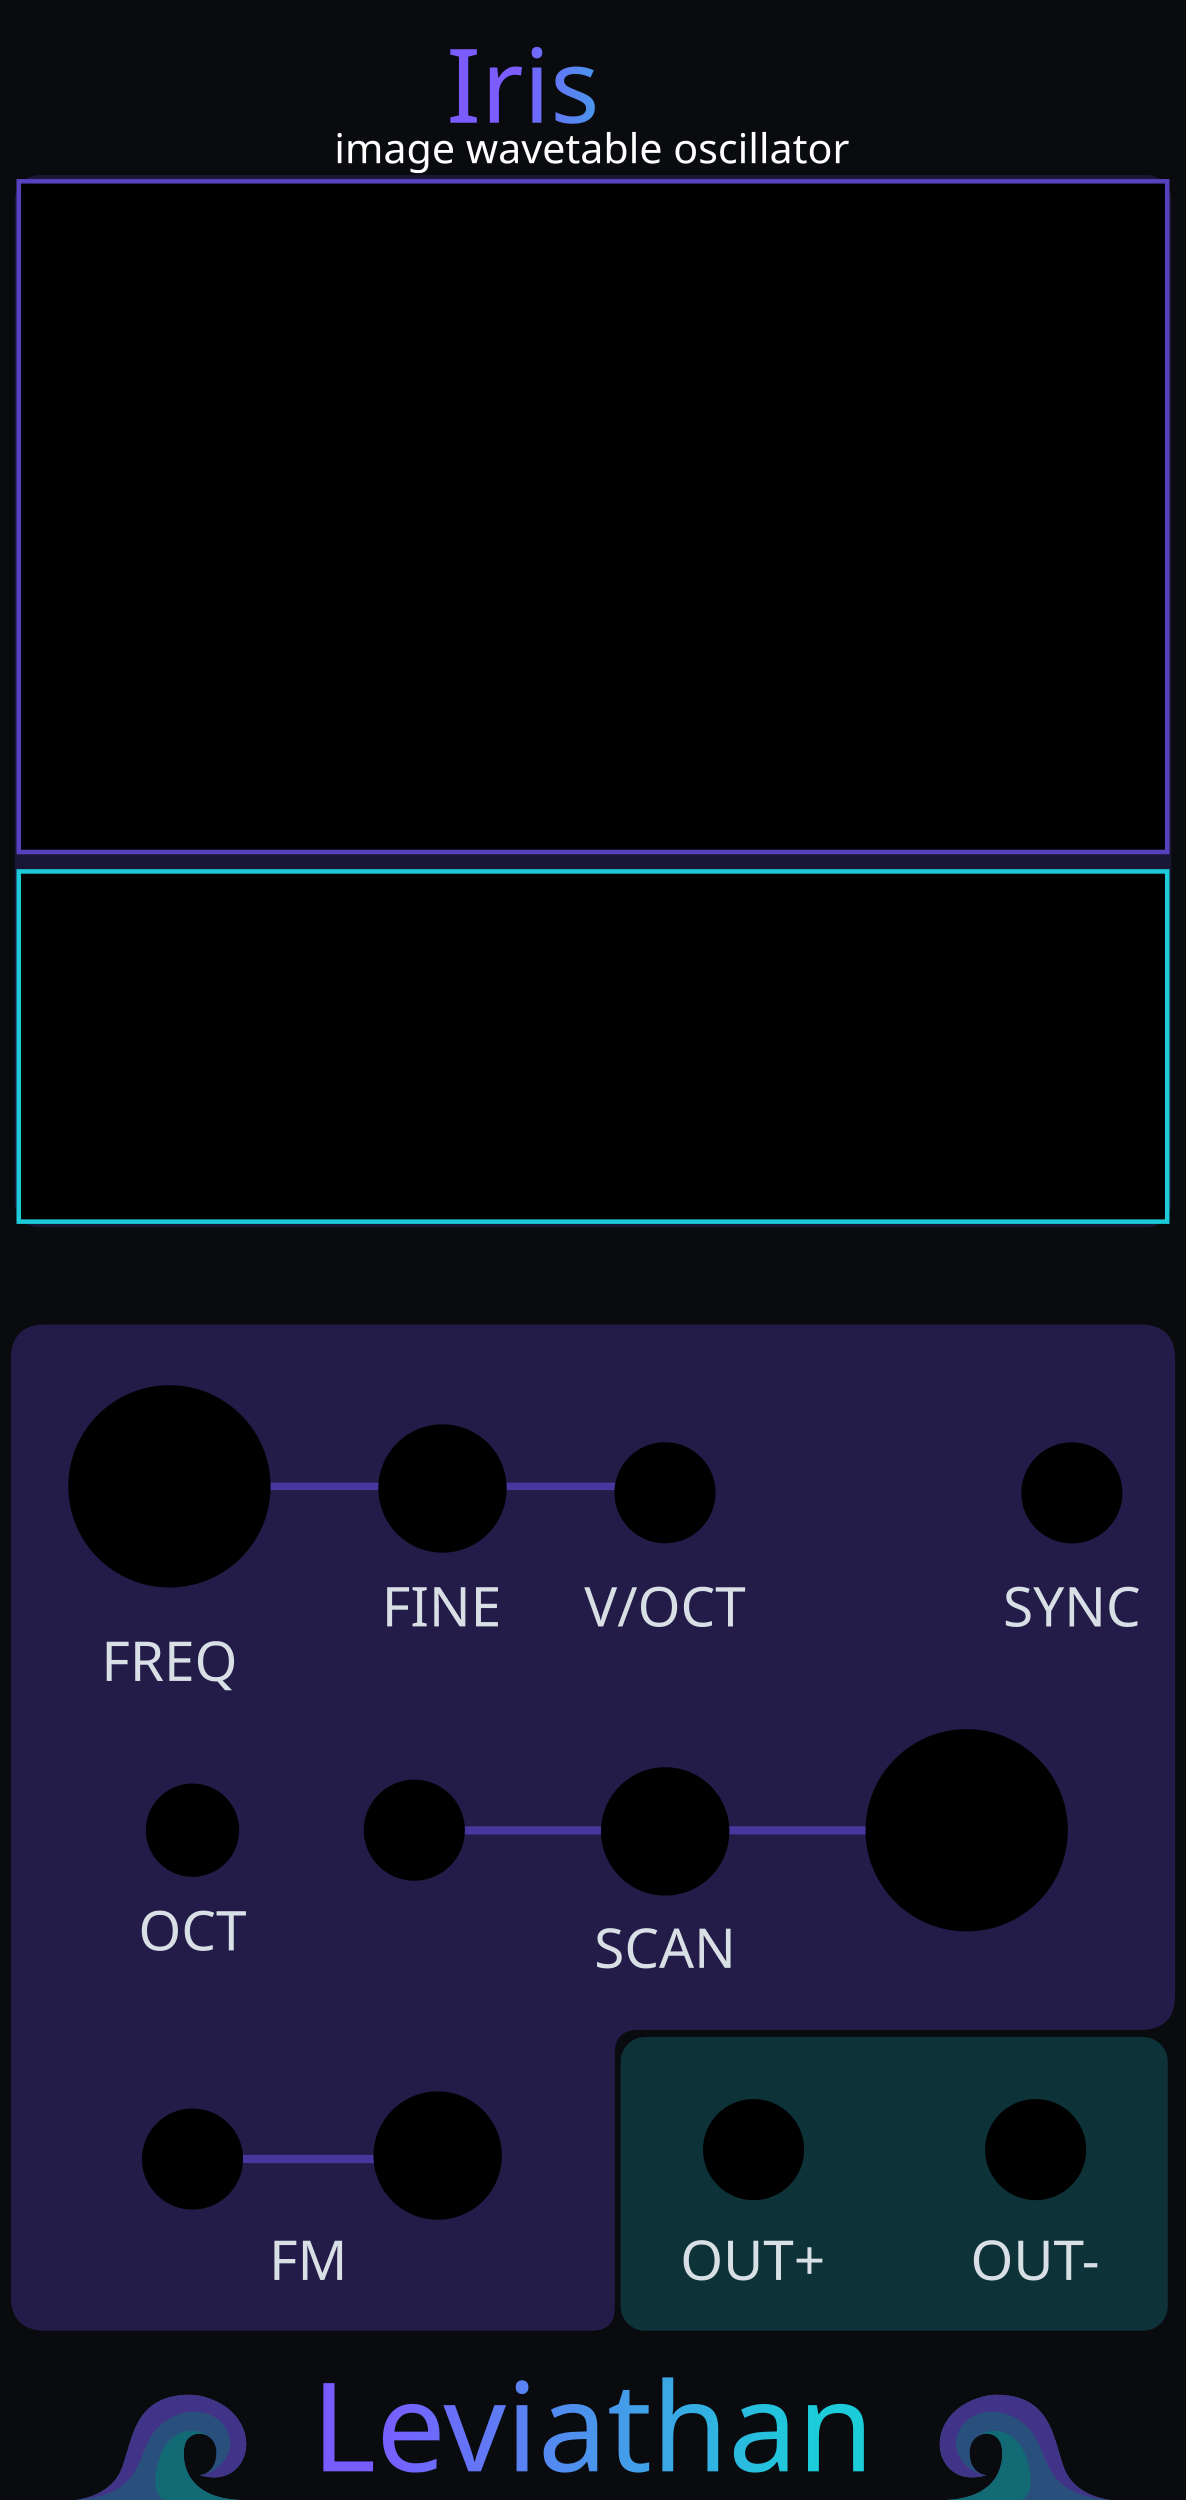
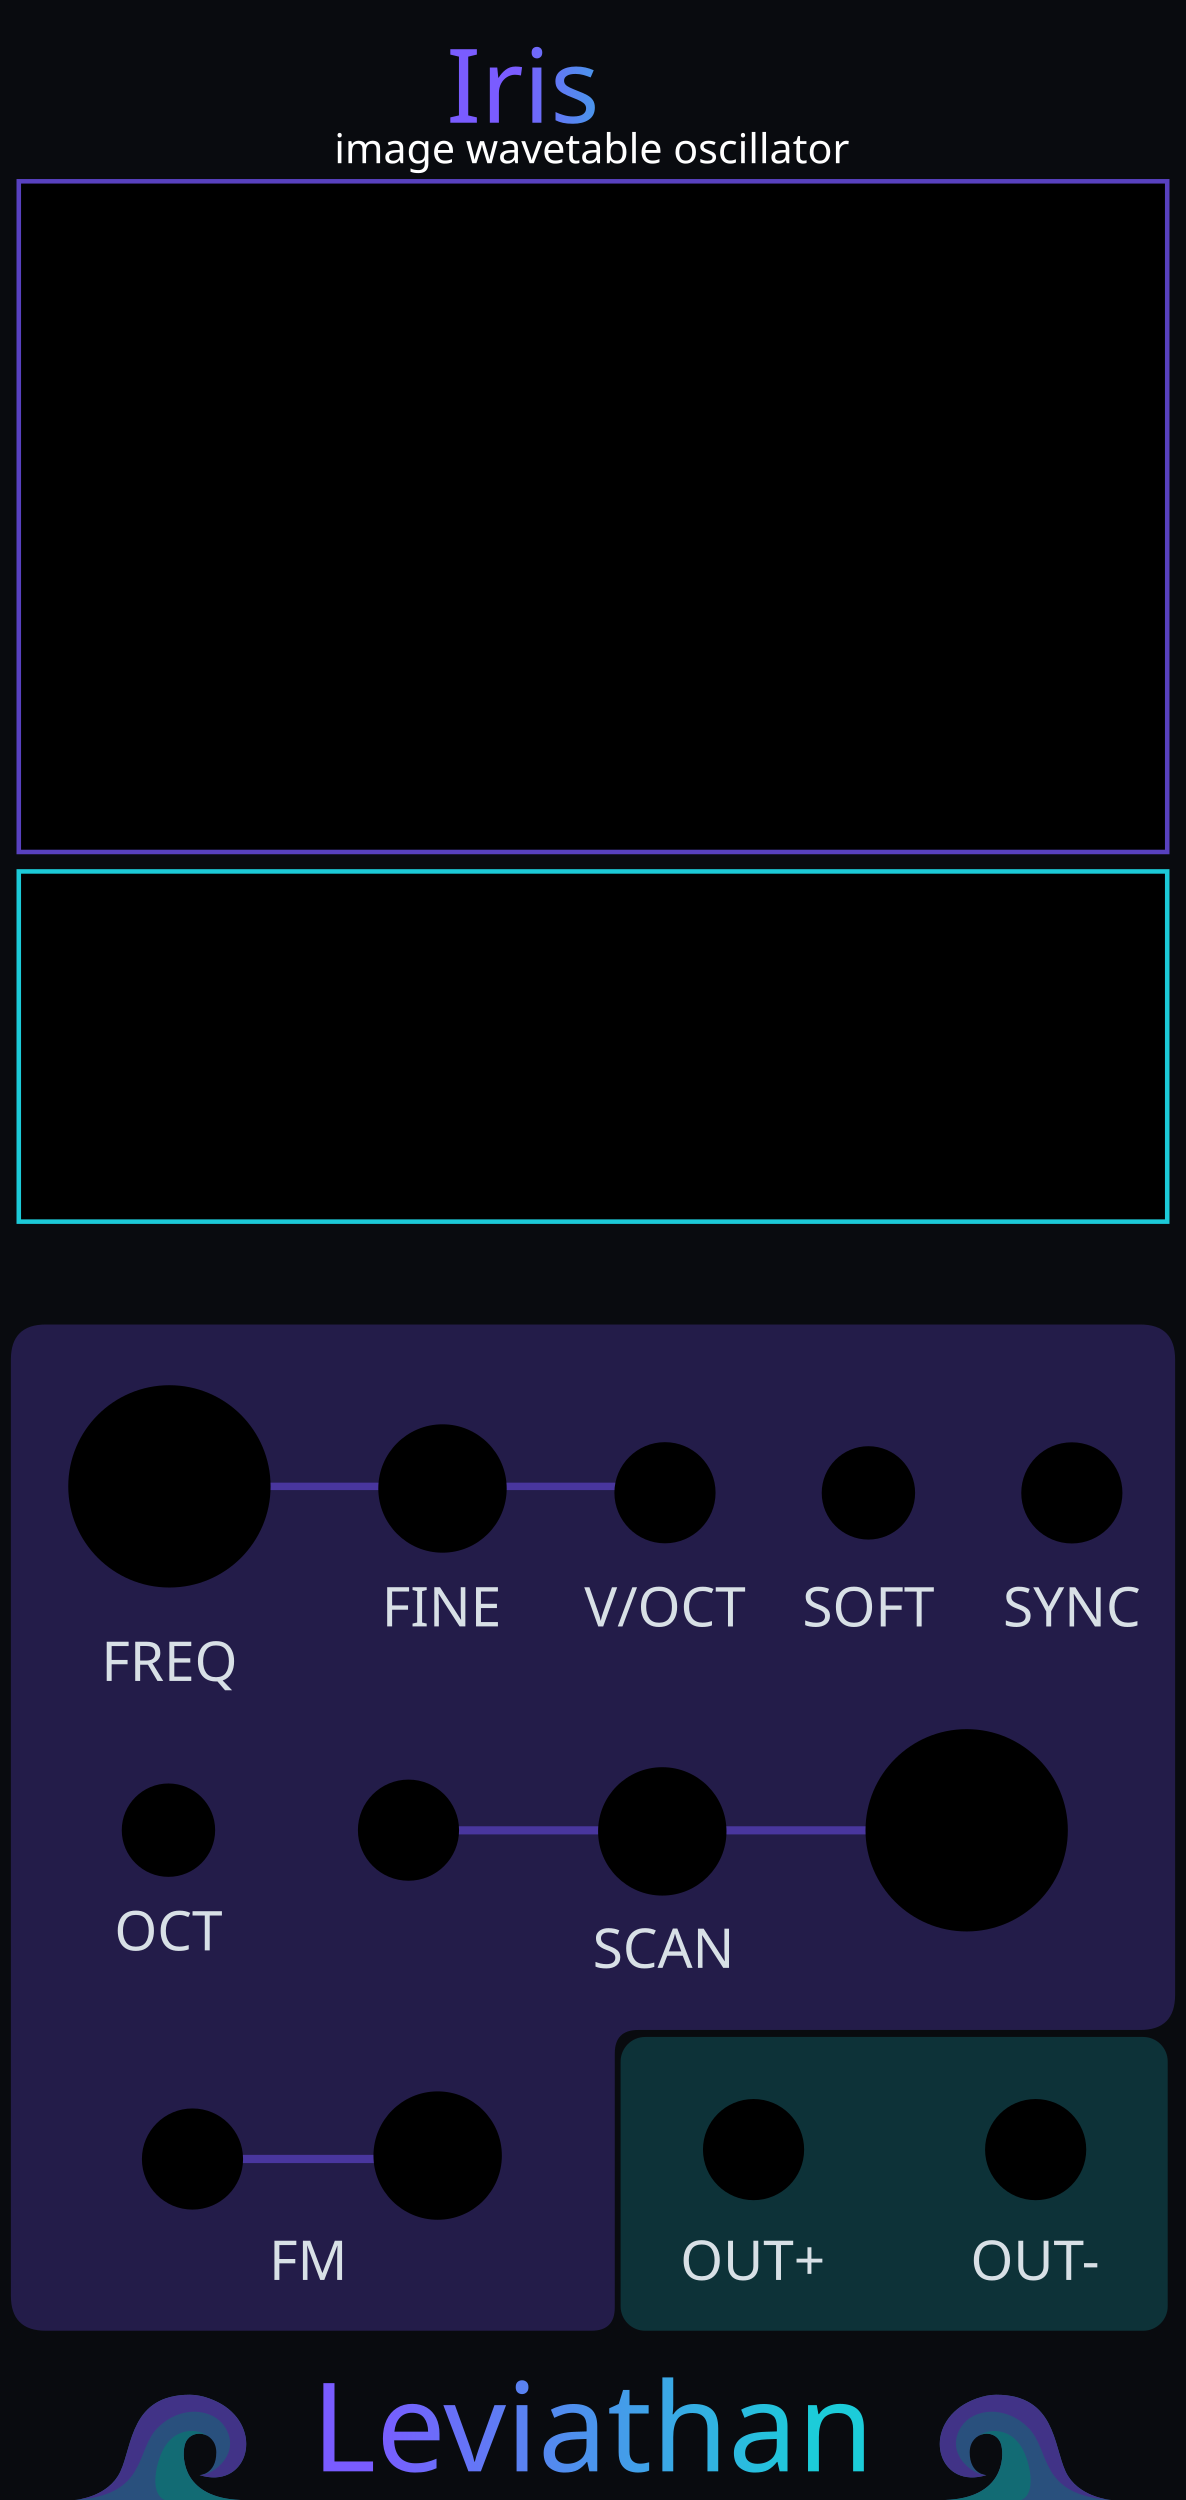
<svg xmlns="http://www.w3.org/2000/svg" xmlns:xlink="http://www.w3.org/1999/xlink" width="60.96mm" height="128.5mm" viewBox="0 0 6096 12850" version="1.1" id="svg18">
  <defs id="defs18">
    <linearGradient xlink:href="#linearGradient22" id="linearGradient500" gradientUnits="userSpaceOnUse" x1="5743.77" y1="1469.692" x2="6524.678" y2="1481.272" gradientTransform="matrix(0.9969081,0,0,0.9969081,-3064.901,-888.3115)" />
    <linearGradient id="linearGradient22">
      <stop style="stop-color:#7a5cff;stop-opacity:1;" offset="0" id="stop22" />
      <stop style="stop-color:#1cccd9;stop-opacity:1;" offset="1" id="stop23" />
    </linearGradient>
    <linearGradient xlink:href="#linearGradient20" id="linearGradient300" gradientUnits="userSpaceOnUse" gradientTransform="matrix(1.390218,0,0,1.390218,-5698.496,-5277.549)" x1="5486.824" y1="12735.478" x2="7088.807" y2="12738.298" spreadMethod="pad" />
    <linearGradient id="linearGradient20">
      <stop style="stop-color:#795cff;stop-opacity:1;" offset="0" id="stop20" />
      <stop style="stop-color:#1cccd9;stop-opacity:1;" offset="1" id="stop21" />
    </linearGradient>
  </defs>
  <rect width="6096" height="12850" fill="#090b0f" id="rect1" x="0" y="0" style="display:inline" />
  <g id="waves_layer" style="display:inline;opacity:0.5" transform="translate(-2031.997,142.462)">
    <g id="branding_wave_left" transform="matrix(1.72,0,0,1.72,2416.919,11996.75)" style="display:inline">
      <path style="fill:#4995ec" d="m 0,413.249 c 0,0 99.571,-7.286 135.999,-84.999 36.428,-77.713 30.357,-229.499 207.642,-229.499 38.871,0 81.438,18.386 104.731,34.602 116.875,81.362 61.625,248.326 -75.589,205.523 0,0 49.786,-2.125 49.786,-67.697 0,-65.572 -82.091,-75.285 -94.714,-20.643 -8.992,38.927 -3.643,156.643 167.571,162.713" id="path149" />
      <path style="fill:#7a5cff" d="m 372.784,338.875 c 42.5,0 125.678,-65.875 75.213,-144.378 C 412.71,139.6 316.321,128.5 247.714,197.107 179.179,265.642 219.7,398.411 0.644,413.201 9.193,412.412 101.283,402.321 136,328.25 172.429,250.536 166.357,98.751 343.642,98.751 c 38.869,0 81.43,18.384 104.731,34.607 116.874,81.357 61.625,248.321 -75.589,205.517 z" id="path151" />
      <path style="fill:#1cccd9" d="M 495.426,413.249 H 268.433 C 242.935,402.664 232.851,365.455 246.5,310.035 c 15.166,-61.576 44.686,-94.762 88.642,-101.999 26.411,-4.347 46.895,4.299 59.973,12.945 -25.087,-13.418 -59.464,-4.238 -67.259,29.556 -8.998,38.929 -3.644,156.641 167.57,162.712 z" id="path155" />
    </g>
    <g id="branding_wave_right" transform="matrix(-1.72,0,0,1.72,7743.074,11996.75)" style="display:inline">
      <path style="fill:#4995ec" d="m 0,413.249 c 0,0 99.571,-7.286 135.999,-84.999 36.428,-77.713 30.357,-229.499 207.642,-229.499 38.871,0 81.438,18.386 104.731,34.602 116.875,81.362 61.625,248.326 -75.589,205.523 0,0 49.786,-2.125 49.786,-67.697 0,-65.572 -82.091,-75.285 -94.714,-20.643 -8.992,38.927 -3.643,156.643 167.571,162.713" id="path158" />
      <path style="fill:#7a5cff" d="m 372.784,338.875 c 42.5,0 125.678,-65.875 75.213,-144.378 C 412.71,139.6 316.321,128.5 247.714,197.107 179.179,265.642 219.7,398.411 0.644,413.201 9.193,412.412 101.283,402.321 136,328.25 172.429,250.536 166.357,98.751 343.642,98.751 c 38.869,0 81.43,18.384 104.731,34.607 116.874,81.357 61.625,248.321 -75.589,205.517 z" id="path160" />
      <path style="fill:#1cccd9" d="M 495.426,413.249 H 268.433 C 242.935,402.664 232.851,365.455 246.5,310.035 c 15.166,-61.576 44.686,-94.762 88.642,-101.999 26.411,-4.347 46.895,4.299 59.973,12.945 -25.087,-13.418 -59.464,-4.238 -67.259,29.556 -8.998,38.929 -3.644,156.641 167.57,162.712 z" id="path164" />
    </g>
  </g>
  <g id="iris_section_fields" style="display:inline">
-     <rect x="76" y="900" width="5944" height="5408" rx="126" ry="126" id="iris_preview_field" style="display:inline;opacity:0.22;fill:#5740bf;fill-opacity:1;stroke:none" />
-     <path d="M 235 6808 H 5861 C 5980 6808 6040 6868 6040 6988 V 10254 C 6040 10374 5980 10434 5861 10434 H 3280 C 3200 10434 3160 10474 3160 10554 V 11860 C 3160 11940 3120 11980 3040 11980 H 235 C 116 11980 56 11920 56 11800 V 6988 C 56 6868 116 6808 235 6808 Z" id="iris_input_field" style="display:inline;opacity:0.33;fill:#5740bf;fill-opacity:1;stroke:none" />
-     <rect x="3190" y="10470" width="2812" height="1510" rx="126" ry="126" id="iris_output_field" style="display:inline;opacity:0.35;fill:#1cccd9;fill-opacity:0.58;stroke:none" />
+     <g id="glass">
+       <path d="M 235 6808 H 5861 C 5980 6808 6040 6868 6040 6988 V 10254 C 6040 10374 5980 10434 5861 10434 H 3280 C 3200 10434 3160 10474 3160 10554 V 11860 C 3160 11940 3120 11980 3040 11980 H 235 C 116 11980 56 11920 56 11800 V 6988 C 56 6868 116 6808 235 6808 Z" id="iris_input_field" style="display:inline;opacity:0.33;fill:#5740bf;fill-opacity:1;stroke:none" />
+       <rect x="3190" y="10470" width="2812" height="1510" rx="126" ry="126" id="iris_output_field" style="display:inline;opacity:0.35;fill:#1cccd9;fill-opacity:0.58;stroke:none" />
+     </g>
+     <rect x="76" y="900" width="5944" height="5408" rx="126" ry="126" id="iris_preview_field" style="display:none;opacity:0.22;fill:#5740bf;fill-opacity:1;stroke:none" />
    <path d="M 1126.72,7640 H 3358.88" id="iris_freq_guide" style="display:inline;opacity:0.72;fill:none;stroke:#5740bf;stroke-width:37.881;stroke-linecap:round;stroke-opacity:1" />
    <path d="M 2270,9407.956 H 5252" id="iris_scan_guide" style="display:inline;opacity:0.72;fill:none;stroke:#5740bf;stroke-width:42;stroke-linecap:round;stroke-opacity:1" />
    <path d="M 1148 11097 H 2270" id="iris_fm_guide" style="display:inline;opacity:0.72;fill:none;stroke:#5740bf;stroke-width:42;stroke-linecap:round;stroke-opacity:1" />
  </g>
  <g id="components" style="display:inline">
    <circle id="IRIS_COARSE_PARAM" cx="870.8" cy="7639.95" r="520" />
    <circle id="IRIS_FINE_PARAM" cx="2274.418" cy="7650.886" r="330" />
    <circle id="IRIS_SCAN_PARAM" cx="4968.693" cy="9407.7" r="520" />
    <circle id="IRIS_FM_ATTEN_PARAM" cx="2249.6" cy="11079.697" r="330" />
-     <circle id="IRIS_SCAN_ATTEN_PARAM" cx="3419.166" cy="9413.353" r="330" />
-     <circle id="IRIS_COARSE_STEP_MODE_PARAM" cx="989.399" cy="9407.071" r="240" />
+     <circle id="IRIS_SCAN_ATTEN_PARAM" cx="3404.146" cy="9413.353" r="330" />
+     <circle id="IRIS_COARSE_STEP_MODE_PARAM" cx="865.861" cy="9407.071" r="240" />
    <circle id="IRIS_V_OCT_INPUT" cx="3418.037" cy="7672.679" r="260" />
+     <circle id="IRIS_SOFT_SYNC_MODE_PARAM" cx="4463.667" cy="7673.456" r="240" />
    <circle id="IRIS_FM_INPUT" cx="989.399" cy="11097.392" r="260" />
-     <circle id="IRIS_SCAN_INPUT" cx="2129.639" cy="9407.071" r="260" />
+     <circle id="IRIS_SCAN_INPUT" cx="2099.6" cy="9407.071" r="260" />
    <circle id="IRIS_SYNC_INPUT" cx="5509.297" cy="7673.456" r="260" />
    <circle id="IRIS_OUT_OUTPUT" cx="3873.247" cy="11048.95" r="260" />
    <circle id="IRIS_INV_OUTPUT" cx="5323.248" cy="11048.95" r="260" />
  </g>
  <rect id="IRIS_DISPLAY" x="96.527" y="931.9" width="5902.946" height="3447.278" rx="0" style="display:inline;stroke:#5841bf;stroke-width:23.3;stroke-dasharray:none;stroke-opacity:1" />
  <rect id="IRIS_WAVE_PREVIEW" x="96.527" y="4479.178" width="5902.946" height="1800" rx="0" style="display:inline;stroke:#1ccad8;stroke-width:23.3;stroke-dasharray:none;stroke-opacity:1" />
  <g fill="#d8e0e6" font-family="sans-serif" font-size="170px" text-anchor="middle" id="labels" style="display:inline">
    <text x="870.8" y="8639.878" id="text6" style="font-style:normal;font-variant:normal;font-weight:normal;font-stretch:normal;font-size:282.222px;font-family:Rubik;-inkscape-font-specification:'Rubik, @wght=400';font-variant-ligatures:normal;font-variant-caps:normal;font-variant-numeric:normal;font-variant-east-asian:normal;font-variation-settings:'wght' 400">
      <tspan id="tspan5" x="870.8" y="8639.878">FREQ</tspan>
    </text>
    <text x="2269.479" y="8359.715" id="text7" style="font-style:normal;font-variant:normal;font-weight:normal;font-stretch:normal;font-size:282.222px;font-family:Rubik;-inkscape-font-specification:'Rubik, @wght=400';font-variant-ligatures:normal;font-variant-caps:normal;font-variant-numeric:normal;font-variant-east-asian:normal;font-variation-settings:'wght' 400">FINE</text>
-     <text x="3418.213" y="10114.978" id="text10" style="font-style:normal;font-variant:normal;font-weight:normal;font-stretch:normal;font-size:282.222px;font-family:Rubik;-inkscape-font-specification:'Rubik, @wght=400';font-variant-ligatures:normal;font-variant-caps:normal;font-variant-numeric:normal;font-variant-east-asian:normal;font-variation-settings:'wght' 400">
-       <tspan id="tspan6" x="3418.213" y="10114.978">SCAN</tspan>
+     <text x="3410.497" y="10114.978" id="text10" style="font-style:normal;font-variant:normal;font-weight:normal;font-stretch:normal;font-size:282.222px;font-family:Rubik;-inkscape-font-specification:'Rubik, @wght=400';font-variant-ligatures:normal;font-variant-caps:normal;font-variant-numeric:normal;font-variant-east-asian:normal;font-variation-settings:'wght' 400">
+       <tspan id="tspan6" x="3410.497" y="10114.978">SCAN</tspan>
    </text>
-     <text x="989.399" y="10024.939" id="text12" style="font-style:normal;font-variant:normal;font-weight:normal;font-stretch:normal;font-size:282.222px;font-family:Rubik;-inkscape-font-specification:'Rubik, @wght=400';font-variant-ligatures:normal;font-variant-caps:normal;font-variant-numeric:normal;font-variant-east-asian:normal;font-variation-settings:'wght' 400">
-       <tspan id="tspan4" x="989.399" y="10024.939">OCT</tspan>
+     <text x="865.861" y="10024.939" id="text12" style="font-style:normal;font-variant:normal;font-weight:normal;font-stretch:normal;font-size:282.222px;font-family:Rubik;-inkscape-font-specification:'Rubik, @wght=400';font-variant-ligatures:normal;font-variant-caps:normal;font-variant-numeric:normal;font-variant-east-asian:normal;font-variation-settings:'wght' 400">
+       <tspan id="tspan4" x="865.861" y="10024.939">OCT</tspan>
    </text>
    <text x="3418.037" y="8359.927" id="text13" style="font-style:normal;font-variant:normal;font-weight:normal;font-stretch:normal;font-size:282.222px;font-family:Rubik;-inkscape-font-specification:'Rubik, @wght=400';font-variant-ligatures:normal;font-variant-caps:normal;font-variant-numeric:normal;font-variant-east-asian:normal;font-variation-settings:'wght' 400">V/OCT</text>
+     <text x="4463.667" y="8359.927" id="text15" style="font-style:normal;font-variant:normal;font-weight:normal;font-stretch:normal;font-size:282.222px;font-family:Rubik;-inkscape-font-specification:'Rubik, @wght=400';font-variant-ligatures:normal;font-variant-caps:normal;font-variant-numeric:normal;font-variant-east-asian:normal;font-variation-settings:'wght' 400">SOFT</text>
    <text x="1584.359" y="11718.978" id="text14" style="font-style:normal;font-variant:normal;font-weight:normal;font-stretch:normal;font-size:282.222px;font-family:Rubik;-inkscape-font-specification:'Rubik, @wght=400';font-variant-ligatures:normal;font-variant-caps:normal;font-variant-numeric:normal;font-variant-east-asian:normal;font-variation-settings:'wght' 400">FM</text>
    <text x="5509.297" y="8359.927" id="text16" style="font-style:normal;font-variant:normal;font-weight:normal;font-stretch:normal;font-size:282.222px;font-family:Rubik;-inkscape-font-specification:'Rubik, @wght=400';font-variant-ligatures:normal;font-variant-caps:normal;font-variant-numeric:normal;font-variant-east-asian:normal;font-variation-settings:'wght' 400">SYNC</text>
    <text x="3868.997" y="11718.978" id="text17" style="font-style:normal;font-variant:normal;font-weight:normal;font-stretch:normal;font-size:282.222px;font-family:Rubik;-inkscape-font-specification:'Rubik, @wght=400';font-variant-ligatures:normal;font-variant-caps:normal;font-variant-numeric:normal;font-variant-east-asian:normal;font-variation-settings:'wght' 400;display:inline">
      <tspan id="tspan1" x="3868.997" y="11718.978" style="font-style:normal;font-variant:normal;font-weight:normal;font-stretch:normal;font-size:282.222px;font-family:Rubik;-inkscape-font-specification:'Rubik, @wght=400';font-variant-ligatures:normal;font-variant-caps:normal;font-variant-numeric:normal;font-variant-east-asian:normal;font-variation-settings:'wght' 400;display:inline">OUT+</tspan>
    </text>
    <text x="5319.848" y="11718.978" id="text18" style="font-style:normal;font-variant:normal;font-weight:normal;font-stretch:normal;font-size:282.222px;font-family:Rubik;-inkscape-font-specification:'Rubik, @wght=400';font-variant-ligatures:normal;font-variant-caps:normal;font-variant-numeric:normal;font-variant-east-asian:normal;font-variation-settings:'wght' 400">
      <tspan id="tspan7">OUT-</tspan>
    </text>
    <text id="reworked_module_title_text" x="3031.331" y="447.234" style="font-style:normal;font-variant:normal;font-weight:normal;font-stretch:normal;font-size:529.167px;font-family:Rubik;-inkscape-font-specification:'Rubik, @wght=600';font-variant-ligatures:normal;font-variant-caps:normal;font-variant-numeric:normal;font-variant-east-asian:normal;font-variation-settings:'wght' 600;dominant-baseline:middle;text-anchor:middle;display:inline;fill:url(#linearGradient500);stroke-width:28.135" xml:space="preserve">
      <tspan id="tspan2" style="fill:url(#linearGradient500)" x="3031.331" y="447.234">Iris</tspan>
    </text>
    <text x="3042.179" y="839" fill="#8e9ba6" font-family="sans-serif" font-size="170" text-anchor="middle" id="text4" style="font-style:normal;font-variant:normal;font-weight:normal;font-stretch:normal;font-size:211.667px;font-family:Rubik;-inkscape-font-specification:'Rubik, Normal';font-variant-ligatures:normal;font-variant-caps:normal;font-variant-numeric:normal;font-variant-east-asian:normal;text-anchor:middle;fill:#ffffff;fill-opacity:1">
      <tspan id="tspan3" x="3042.179" y="839">image wavetable oscillator</tspan>
    </text>
    <text id="reworked_LEVIATHAN_LOGO" x="3046.095" y="12482.233" style="font-style:normal;font-variant:normal;font-weight:normal;font-stretch:normal;font-size:635px;font-family:Ancient;-inkscape-font-specification:'Ancient, Normal';font-variant-ligatures:normal;font-variant-caps:normal;font-variant-numeric:normal;font-variant-east-asian:normal;dominant-baseline:middle;text-anchor:middle;display:inline;fill:url(#linearGradient300);fill-rule:evenodd;stroke-width:37.088" xml:space="preserve">Leviathan</text>
  </g>
</svg>
